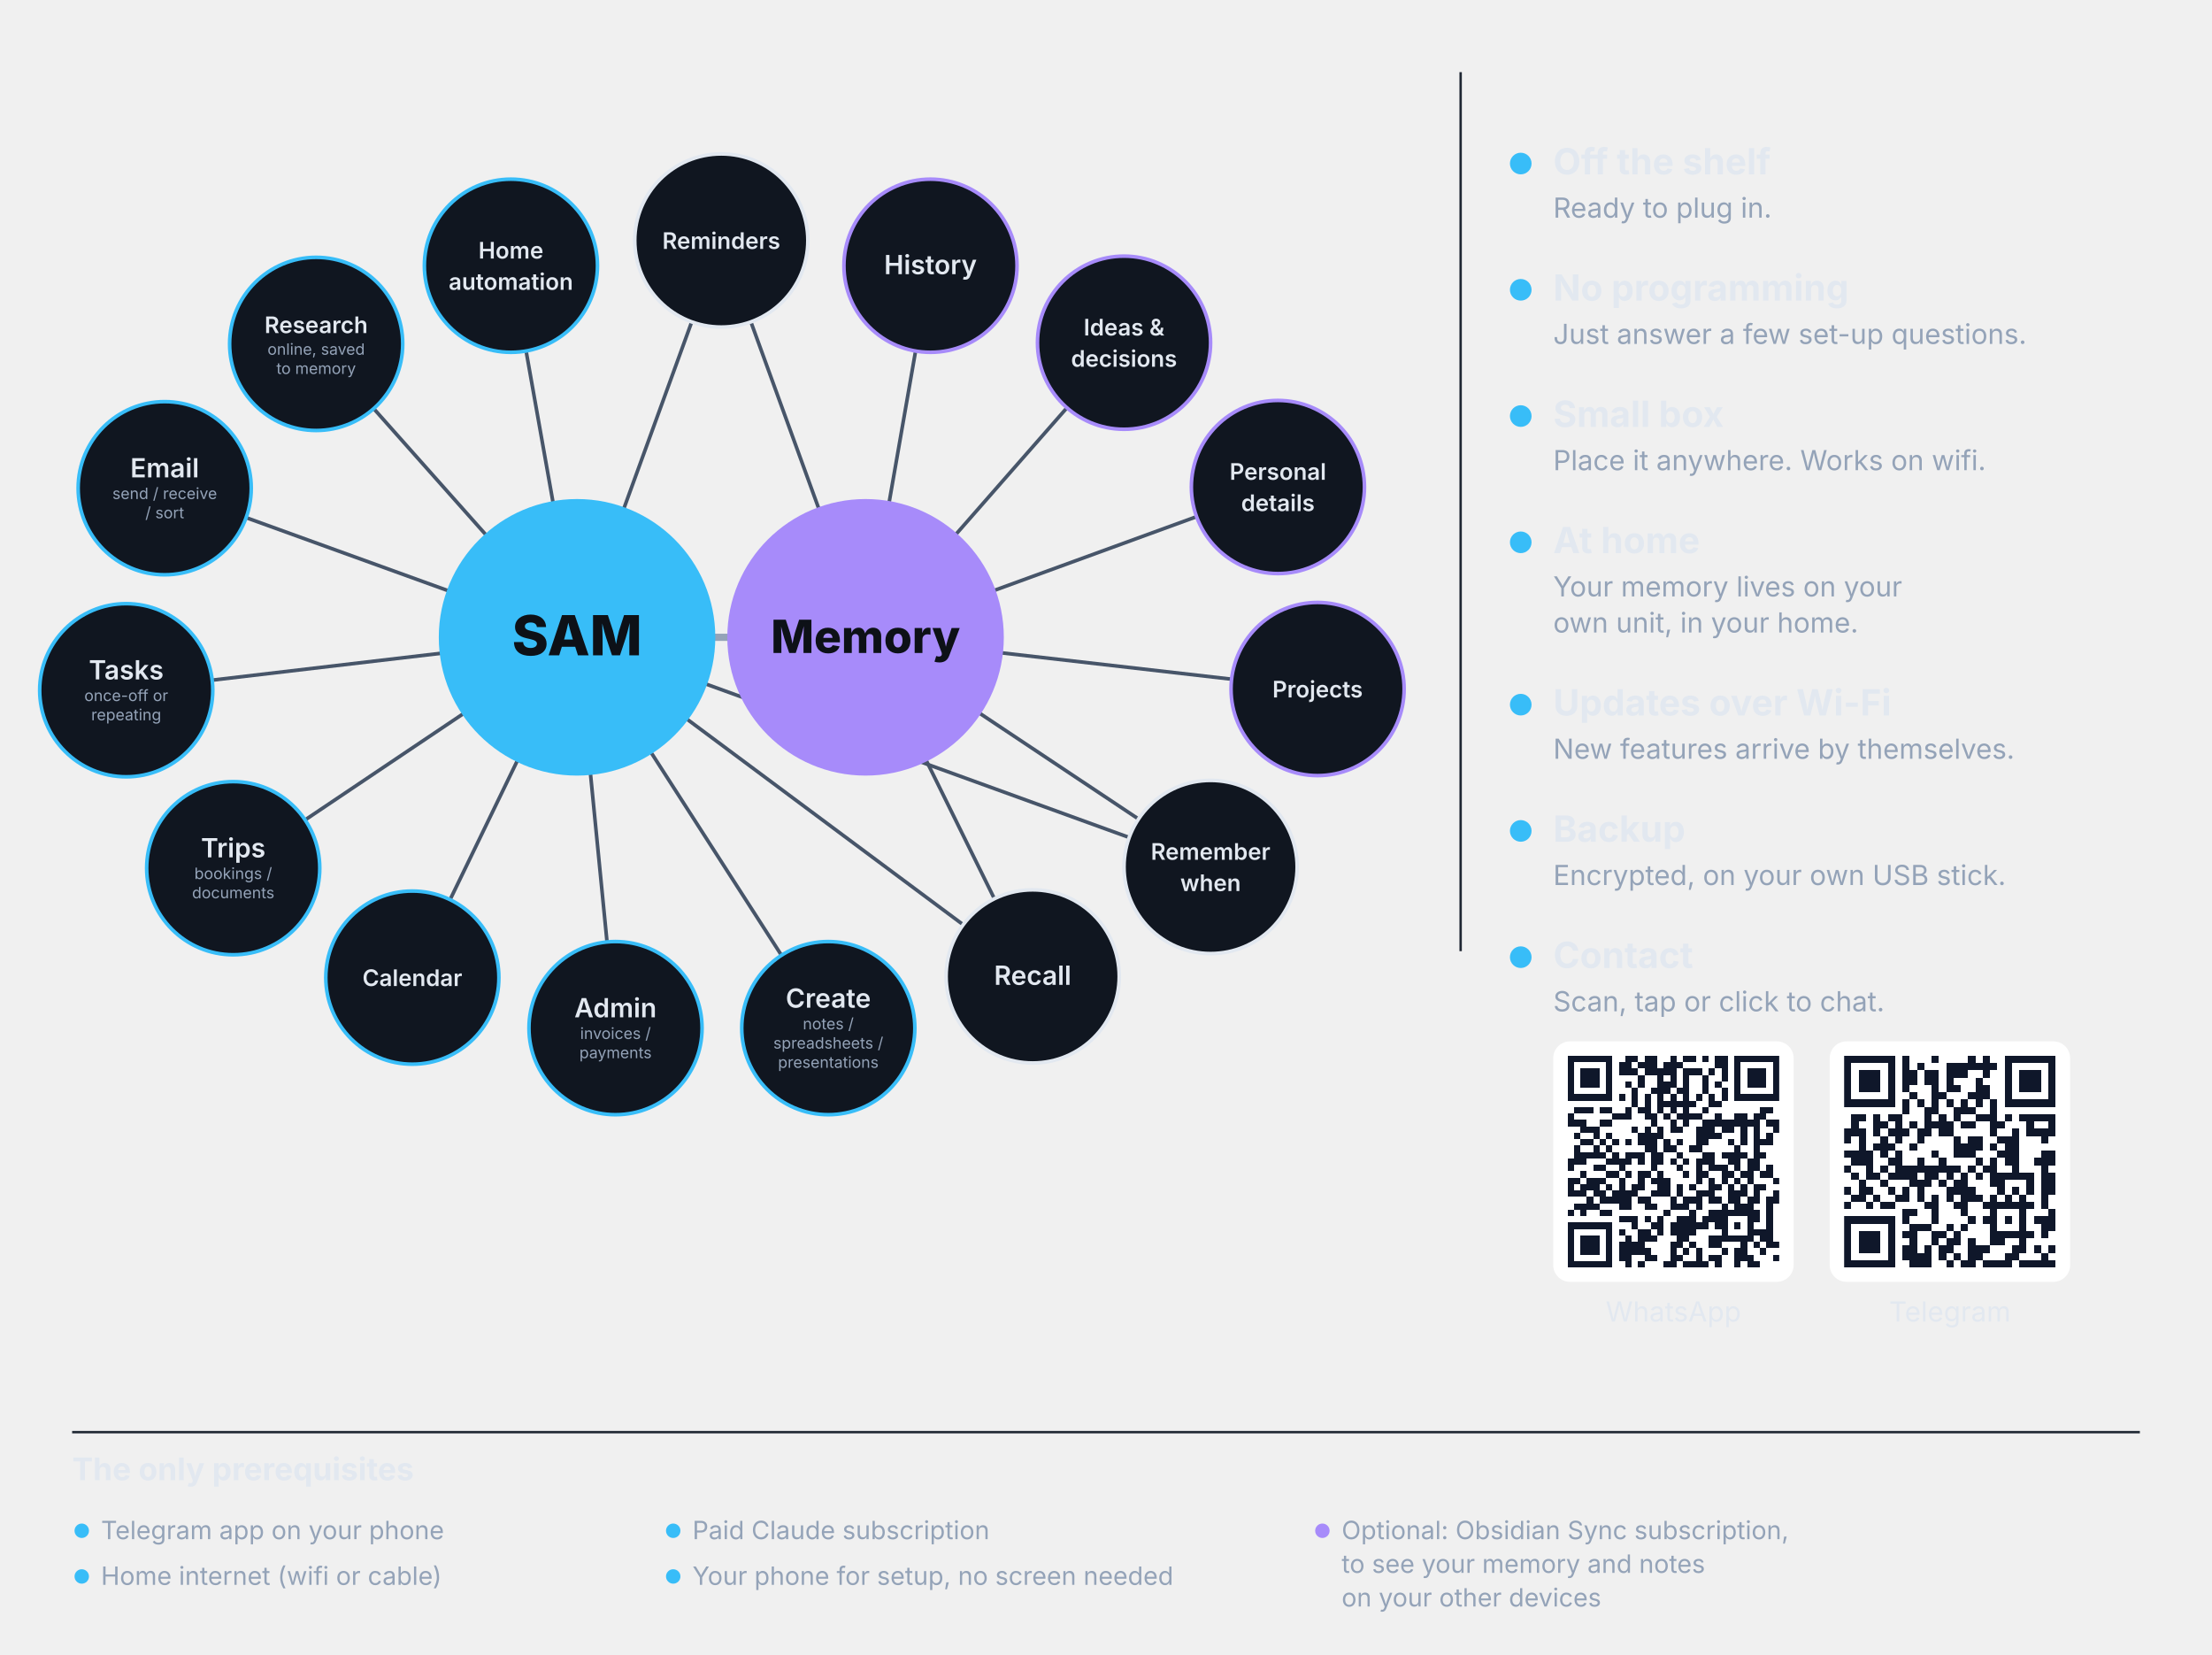
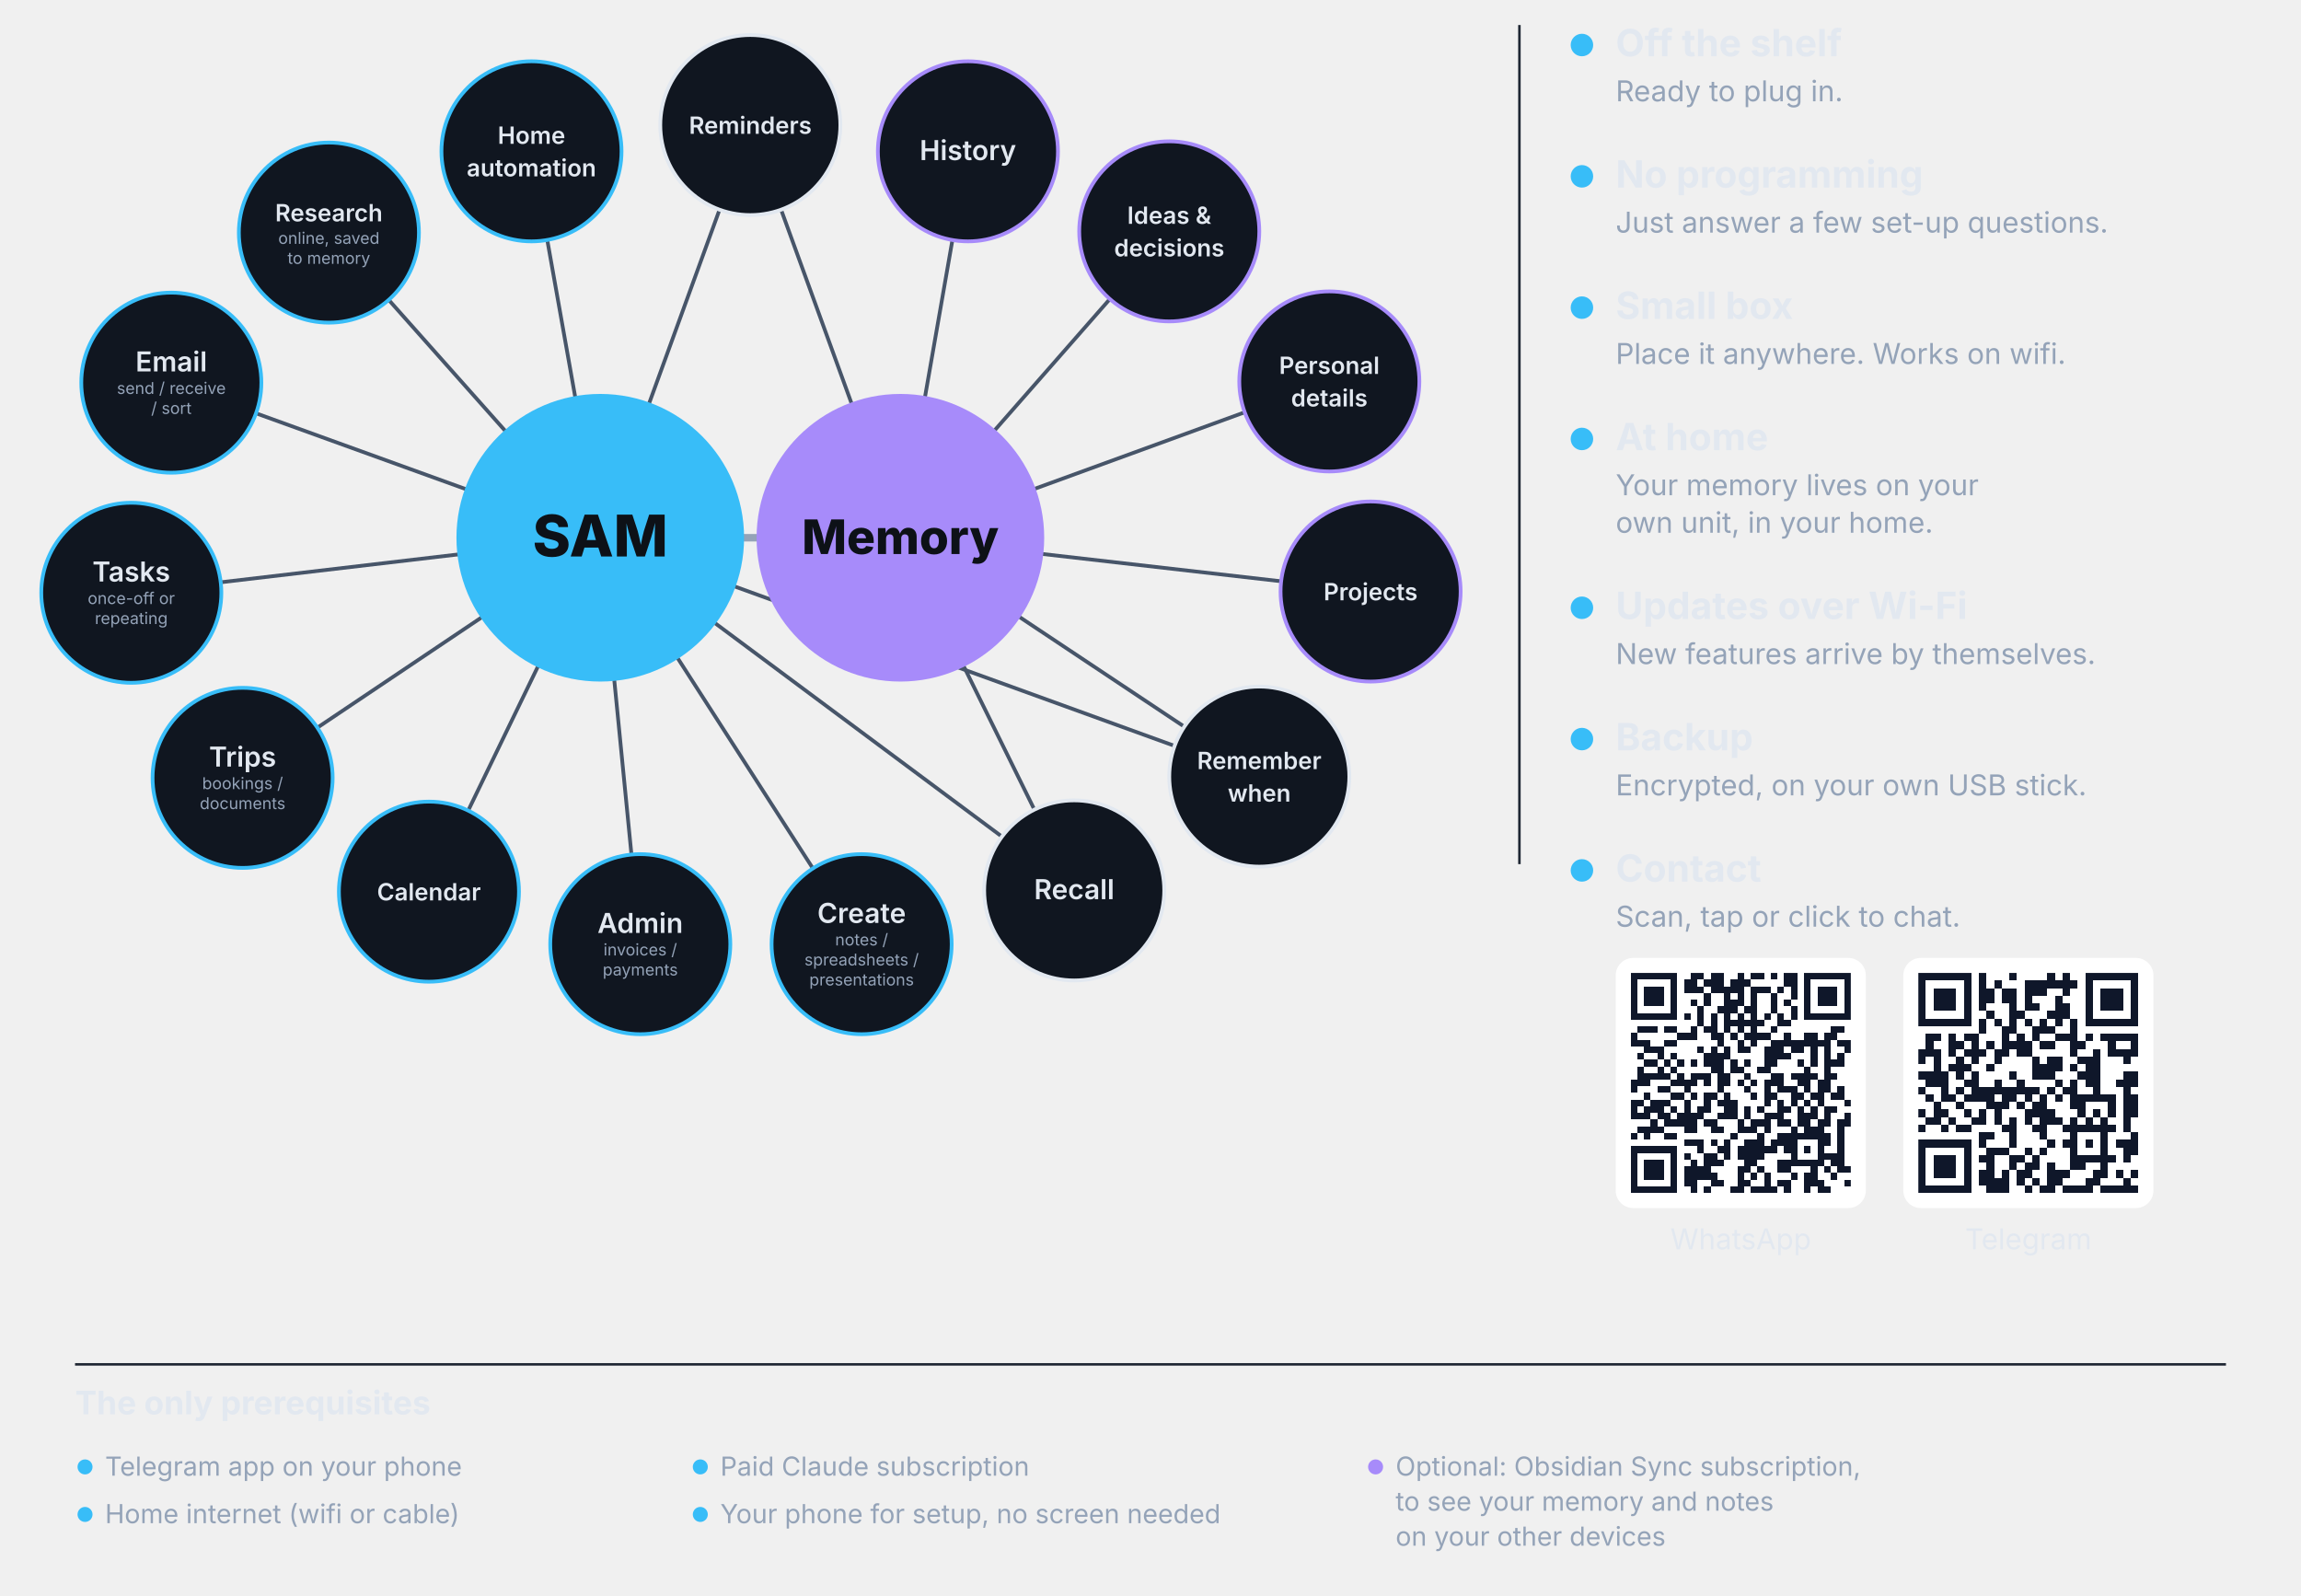
- <svg xmlns="http://www.w3.org/2000/svg" viewBox="0 70 1840 1376" font-family="system-ui,-apple-system,'Segoe UI',sans-serif">
+ <svg xmlns="http://www.w3.org/2000/svg" viewBox="0 170 1840 1276" font-family="system-ui,-apple-system,'Segoe UI',sans-serif">
  <g stroke="#475569" stroke-width="3" fill="none">
    <line x1="480" y1="600" x2="720" y2="600" stroke="#94a3b8" stroke-width="6" />
    <line x1="600" y1="270" x2="480" y2="600" />
    <line x1="600" y1="270" x2="720" y2="600" />
    <line x1="774" y1="291" x2="720" y2="600" />
    <line x1="935" y1="355" x2="720" y2="600" />
    <line x1="1063" y1="475" x2="720" y2="600" />
    <line x1="1096" y1="643" x2="720" y2="600" />
    <line x1="1007" y1="791" x2="480" y2="600" />
    <line x1="1007" y1="791" x2="720" y2="600" />
    <line x1="859" y1="882" x2="480" y2="600" />
    <line x1="859" y1="882" x2="720" y2="600" />
    <line x1="689" y1="925" x2="480" y2="600" />
    <line x1="512" y1="925" x2="480" y2="600" />
    <line x1="343" y1="883" x2="480" y2="600" />
    <line x1="194" y1="792" x2="480" y2="600" />
    <line x1="105" y1="644" x2="480" y2="600" />
    <line x1="137" y1="476" x2="480" y2="600" />
    <line x1="263" y1="356" x2="480" y2="600" />
    <line x1="425" y1="291" x2="480" y2="600" />
  </g>
  <g text-anchor="middle" font-weight="600">
    <circle cx="480" cy="600" r="115" fill="#38bdf8" />
    <text x="480" y="615" font-size="46" fill="#0d1117" font-weight="800">SAM</text>
    <circle cx="720" cy="600" r="115" fill="#a78bfa" />
    <text x="720" y="613" font-size="38" fill="#0d1117" font-weight="800">Memory</text>
    <g fill="rgb(16,22,32)" stroke-width="3">
      <circle cx="600" cy="270" r="72" stroke="#e2e8f0" />
      <circle cx="774" cy="291" r="72" stroke="#a78bfa" />
      <circle cx="935" cy="355" r="72" stroke="#a78bfa" />
      <circle cx="1063" cy="475" r="72" stroke="#a78bfa" />
      <circle cx="1096" cy="643" r="72" stroke="#a78bfa" />
      <circle cx="1007" cy="791" r="72" stroke="#e2e8f0" />
      <circle cx="859" cy="882" r="72" stroke="#e2e8f0" />
      <circle cx="689" cy="925" r="72" stroke="#38bdf8" />
      <circle cx="512" cy="925" r="72" stroke="#38bdf8" />
      <circle cx="343" cy="883" r="72" stroke="#38bdf8" />
      <circle cx="194" cy="792" r="72" stroke="#38bdf8" />
      <circle cx="105" cy="644" r="72" stroke="#38bdf8" />
      <circle cx="137" cy="476" r="72" stroke="#38bdf8" />
      <circle cx="263" cy="356" r="72" stroke="#38bdf8" />
      <circle cx="425" cy="291" r="72" stroke="#38bdf8" />
    </g>
    <g font-size="22" fill="#e2e8f0">
      <text x="600" y="277" font-size="19">Reminders</text>
      <text x="774" y="298">History</text>
      <text x="935" y="349" font-size="19">Ideas &amp;</text>
      <text x="935" y="375" font-size="19">decisions</text>
      <text x="1063" y="469" font-size="19">Personal</text>
      <text x="1063" y="495" font-size="19">details</text>
      <text x="1096" y="650" font-size="19">Projects</text>
      <text x="1007" y="785" font-size="19">Remember</text>
      <text x="1007" y="811" font-size="19">when</text>
      <text x="859" y="889">Recall</text>
      <text x="689" y="908">Create</text>
      <text x="689" y="926" font-size="13" font-weight="400" fill="#94a3b8">notes /</text>
      <text x="689" y="942" font-size="13" font-weight="400" fill="#94a3b8">spreadsheets /</text>
      <text x="689" y="958" font-size="13" font-weight="400" fill="#94a3b8">presentations</text>
      <text x="512" y="916">Admin</text>
      <text x="512" y="934" font-size="13" font-weight="400" fill="#94a3b8">invoices /</text>
      <text x="512" y="950" font-size="13" font-weight="400" fill="#94a3b8">payments</text>
      <text x="343" y="890" font-size="19">Calendar</text>
      <text x="194" y="783">Trips</text>
      <text x="194" y="801" font-size="13" font-weight="400" fill="#94a3b8">bookings /</text>
      <text x="194" y="817" font-size="13" font-weight="400" fill="#94a3b8">documents</text>
      <text x="105" y="635">Tasks</text>
      <text x="105" y="653" font-size="13" font-weight="400" fill="#94a3b8">once-off or</text>
      <text x="105" y="669" font-size="13" font-weight="400" fill="#94a3b8">repeating</text>
      <text x="137" y="467">Email</text>
      <text x="137" y="485" font-size="13" font-weight="400" fill="#94a3b8">send / receive</text>
      <text x="137" y="501" font-size="13" font-weight="400" fill="#94a3b8">/ sort</text>
      <text x="263" y="347" font-size="19">Research</text>
      <text x="263" y="365" font-size="13" font-weight="400" fill="#94a3b8">online, saved</text>
      <text x="263" y="381" font-size="13" font-weight="400" fill="#94a3b8">to memory</text>
      <text x="425" y="285" font-size="19">Home</text>
      <text x="425" y="311" font-size="19">automation</text>
    </g>
  </g>
-   <line x1="1215" y1="130" x2="1215" y2="861" stroke="#1f2733" stroke-width="2" />
+   <line x1="1215" y1="190" x2="1215" y2="861" stroke="#1f2733" stroke-width="2" />
  <g font-family="system-ui,-apple-system,'Segoe UI',sans-serif">
    <circle cx="1265" cy="206" r="9" fill="#38bdf8" />
    <text x="1292" y="215" font-size="30" font-weight="700" fill="#e2e8f0">Off the shelf</text>
    <text x="1292" y="251" font-size="23" fill="#94a3b8">Ready to plug in.</text>
    <circle cx="1265" cy="311" r="9" fill="#38bdf8" />
    <text x="1292" y="320" font-size="30" font-weight="700" fill="#e2e8f0">No programming</text>
    <text x="1292" y="356" font-size="23" fill="#94a3b8">Just answer a few set-up questions.</text>
    <circle cx="1265" cy="416" r="9" fill="#38bdf8" />
    <text x="1292" y="425" font-size="30" font-weight="700" fill="#e2e8f0">Small box</text>
    <text x="1292" y="461" font-size="23" fill="#94a3b8">Place it anywhere. Works on wifi.</text>
    <circle cx="1265" cy="521" r="9" fill="#38bdf8" />
    <text x="1292" y="530" font-size="30" font-weight="700" fill="#e2e8f0">At home</text>
    <text x="1292" y="566" font-size="23" fill="#94a3b8">Your memory lives on your</text>
    <text x="1292" y="596" font-size="23" fill="#94a3b8">own unit, in your home.</text>
    <circle cx="1265" cy="656" r="9" fill="#38bdf8" />
    <text x="1292" y="665" font-size="30" font-weight="700" fill="#e2e8f0">Updates over Wi-Fi</text>
    <text x="1292" y="701" font-size="23" fill="#94a3b8">New features arrive by themselves.</text>
    <circle cx="1265" cy="761" r="9" fill="#38bdf8" />
    <text x="1292" y="770" font-size="30" font-weight="700" fill="#e2e8f0">Backup</text>
    <text x="1292" y="806" font-size="23" fill="#94a3b8">Encrypted, on your own USB stick.</text>
    <circle cx="1265" cy="866" r="9" fill="#38bdf8" />
    <text x="1292" y="875" font-size="30" font-weight="700" fill="#e2e8f0">Contact</text>
    <text x="1292" y="911" font-size="23" fill="#94a3b8">Scan, tap or click to chat.</text>
    <rect x="1292" y="936" width="200" height="200" rx="14" fill="#ffffff" />
    <svg x="1304" y="948" width="176" height="176" viewBox="0 0 33 33" shape-rendering="crispEdges">
      <path class="qrline" stroke="#0f172a" d="M0 0.5h7m2 0h2m1 0h2m2 0h1m1 0h2m1 0h1m1 0h2m1 0h7m-33 1h1m5 0h1m1 0h2m1 0h3m1 0h3m5 0h2m1 0h1m5 0h1m-33 1h1m1 0h3m1 0h1m1 0h3m1 0h5m1 0h3m1 0h1m1 0h1m1 0h1m1 0h3m1 0h1m-33 1h1m1 0h3m1 0h1m4 0h1m2 0h1m1 0h1m1 0h1m2 0h1m2 0h1m1 0h1m1 0h3m1 0h1m-33 1h1m1 0h3m1 0h1m2 0h1m1 0h1m2 0h3m1 0h1m2 0h1m1 0h1m2 0h1m1 0h3m1 0h1m-33 1h1m5 0h1m3 0h1m2 0h3m1 0h2m2 0h1m2 0h1m1 0h1m5 0h1m-33 1h7m1 0h1m1 0h1m1 0h1m1 0h1m1 0h1m1 0h1m1 0h1m1 0h1m1 0h1m1 0h7m-23 1h1m1 0h1m1 0h6m2 0h2m-23 1h3m1 0h2m2 0h1m1 0h2m1 0h1m1 0h1m1 0h1m2 0h1m8 0h2m-32 1h1m6 0h3m2 0h2m1 0h1m1 0h4m2 0h1m2 0h2m1 0h2m-31 1h3m2 0h2m6 0h1m2 0h1m1 0h1m2 0h9m1 0h2m-31 1h3m5 0h1m1 0h1m1 0h1m1 0h2m2 0h3m1 0h2m1 0h1m1 0h1m2 0h1m-32 1h1m2 0h1m1 0h1m4 0h4m5 0h4m3 0h1m1 0h1m1 0h1m-30 1h2m1 0h1m1 0h1m1 0h1m1 0h3m1 0h1m1 0h1m2 0h2m3 0h1m1 0h1m1 0h3m-31 1h1m2 0h1m1 0h1m5 0h2m1 0h2m2 0h2m5 0h1m2 0h1m-29 1h5m1 0h1m1 0h3m1 0h2m2 0h1m3 0h2m1 0h4m1 0h2m-31 1h3m3 0h4m1 0h1m1 0h2m1 0h1m1 0h1m1 0h3m2 0h2m1 0h2m-30 1h1m3 0h2m2 0h1m4 0h1m3 0h1m2 0h1m1 0h3m1 0h1m1 0h2m1 0h1m-30 1h1m3 0h2m1 0h1m1 0h2m1 0h1m3 0h1m1 0h2m2 0h2m1 0h2m1 0h2m-32 1h2m1 0h3m2 0h1m2 0h1m1 0h3m4 0h1m1 0h1m1 0h1m1 0h1m1 0h1m3 0h1m-33 1h1m1 0h3m1 0h1m1 0h1m1 0h2m2 0h2m1 0h1m1 0h1m2 0h2m1 0h1m1 0h1m1 0h2m-31 1h3m1 0h2m1 0h4m2 0h3m1 0h1m2 0h3m2 0h3m1 0h1m2 0h1m-30 1h1m1 0h5m1 0h2m3 0h1m1 0h3m1 0h2m1 0h2m1 0h2m1 0h2m-32 1h4m3 0h2m2 0h2m2 0h3m1 0h1m3 0h1m1 0h3m2 0h1m-32 1h1m1 0h1m2 0h2m8 0h1m3 0h1m2 0h8m1 0h1m-24 1h3m1 0h1m1 0h1m2 0h3m1 0h4m3 0h2m1 0h1m-32 1h7m3 0h1m2 0h2m1 0h6m1 0h2m1 0h1m1 0h1m2 0h1m-32 1h1m5 0h1m1 0h1m2 0h2m1 0h1m1 0h4m4 0h1m3 0h4m-32 1h1m1 0h3m1 0h1m2 0h1m1 0h3m3 0h2m3 0h7m1 0h2m-32 1h1m1 0h3m1 0h1m1 0h4m4 0h2m1 0h1m2 0h2m3 0h1m1 0h1m1 0h2m-33 1h1m1 0h3m1 0h1m1 0h5m3 0h1m1 0h1m1 0h1m3 0h1m1 0h2m2 0h1m-31 1h1m5 0h1m1 0h2m2 0h2m2 0h2m2 0h1m1 0h2m2 0h3m3 0h1m-33 1h7m2 0h1m1 0h1m3 0h2m1 0h4m1 0h1m2 0h1m1 0h2" />
    </svg>
    <rect x="1522" y="936" width="200" height="200" rx="14" fill="#ffffff" />
    <svg x="1534" y="948" width="176" height="176" viewBox="0 0 29 29" shape-rendering="crispEdges">
      <path class="qrline" stroke="#0f172a" d="M0 0.5h7m1 0h1m3 0h1m4 0h1m1 0h1m2 0h7m-29 1h1m5 0h1m1 0h1m1 0h1m3 0h7m1 0h1m5 0h1m-29 1h1m1 0h3m1 0h1m1 0h2m1 0h2m1 0h3m2 0h1m2 0h1m1 0h3m1 0h1m-29 1h1m1 0h3m1 0h1m1 0h2m1 0h2m1 0h1m3 0h1m3 0h1m1 0h3m1 0h1m-29 1h1m1 0h3m1 0h1m1 0h1m3 0h1m1 0h2m2 0h2m2 0h1m1 0h3m1 0h1m-29 1h1m5 0h1m2 0h1m2 0h2m3 0h3m2 0h1m5 0h1m-29 1h7m1 0h1m1 0h1m1 0h1m1 0h1m1 0h1m1 0h1m1 0h1m1 0h7m-21 1h1m2 0h2m2 0h3m2 0h1m-20 1h2m1 0h1m1 0h2m3 0h1m1 0h1m1 0h1m2 0h3m1 0h1m1 0h5m-28 1h1m2 0h2m1 0h1m1 0h1m1 0h4m1 0h2m2 0h2m3 0h1m2 0h1m-29 1h3m1 0h1m1 0h3m1 0h2m1 0h2m5 0h1m2 0h1m1 0h4m-29 1h1m1 0h1m2 0h1m1 0h1m2 0h1m4 0h1m1 0h2m2 0h3m3 0h1m-26 1h1m1 0h3m2 0h1m5 0h4m1 0h1m1 0h2m-24 1h4m1 0h1m1 0h1m4 0h1m2 0h3m3 0h3m3 0h2m-28 1h3m2 0h2m2 0h1m2 0h1m4 0h1m1 0h1m1 0h2m2 0h3m-29 1h1m2 0h1m1 0h1m1 0h9m1 0h1m1 0h2m2 0h1m3 0h1m-27 1h1m1 0h2m1 0h4m1 0h2m1 0h1m1 0h1m1 0h1m1 0h6m1 0h2m-27 1h1m2 0h1m3 0h3m1 0h1m1 0h2m3 0h2m3 0h1m1 0h2m-29 1h1m1 0h2m2 0h1m1 0h1m1 0h1m3 0h4m3 0h1m1 0h1m1 0h1m1 0h2m-28 1h2m1 0h1m2 0h2m1 0h1m1 0h1m1 0h1m1 0h3m1 0h1m1 0h1m1 0h1m2 0h1m-28 1h1m2 0h1m1 0h2m4 0h2m2 0h2m2 0h7m1 0h1m-20 1h2m2 0h1m3 0h1m3 0h1m3 0h1m3 0h1m-29 1h7m1 0h1m3 0h1m4 0h1m1 0h2m1 0h1m1 0h1m1 0h3m-29 1h1m5 0h1m2 0h3m2 0h1m1 0h1m3 0h1m3 0h1m2 0h2m-29 1h1m1 0h3m1 0h1m1 0h2m2 0h2m1 0h1m4 0h6m1 0h1m-28 1h1m1 0h3m1 0h1m2 0h1m2 0h1m1 0h2m1 0h1m2 0h2m2 0h1m-25 1h1m1 0h3m1 0h1m1 0h2m1 0h1m1 0h2m2 0h3m3 0h2m1 0h1m1 0h1m-29 1h1m5 0h1m1 0h4m1 0h1m1 0h1m1 0h2m3 0h2m3 0h1m-28 1h7m2 0h3m2 0h1m1 0h2m1 0h4m1 0h5" />
    </svg>
    <text x="1392" y="1169" font-size="23" fill="#e2e8f0" text-anchor="middle">WhatsApp</text>
    <text x="1622" y="1169" font-size="23" fill="#e2e8f0" text-anchor="middle">Telegram</text>
  </g>
  <g transform="translate(0,461)">
    <g font-family="system-ui,-apple-system,'Segoe UI',sans-serif">
      <line x1="60" y1="800" x2="1780" y2="800" stroke="#1f2733" stroke-width="2" />
      <text x="60" y="840" font-size="26" font-weight="700" fill="#e2e8f0">The only prerequisites</text>
      <g font-size="21" fill="#94a3b8">
        <circle cx="68" cy="882" r="6" fill="#38bdf8" />
        <text x="84" y="889">Telegram app on your phone</text>
        <circle cx="68" cy="920" r="6" fill="#38bdf8" />
        <text x="84" y="927">Home internet (wifi or cable)</text>
        <circle cx="560" cy="882" r="6" fill="#38bdf8" />
        <text x="576" y="889">Paid Claude subscription</text>
        <circle cx="560" cy="920" r="6" fill="#38bdf8" />
        <text x="576" y="927">Your phone for setup, no screen needed</text>
        <circle cx="1100" cy="882" r="6" fill="#a78bfa" />
        <text x="1116" y="889">Optional: Obsidian Sync subscription,</text>
        <text x="1116" y="917">to see your memory and notes</text>
        <text x="1116" y="945">on your other devices</text>
      </g>
    </g>
  </g>
</svg>
